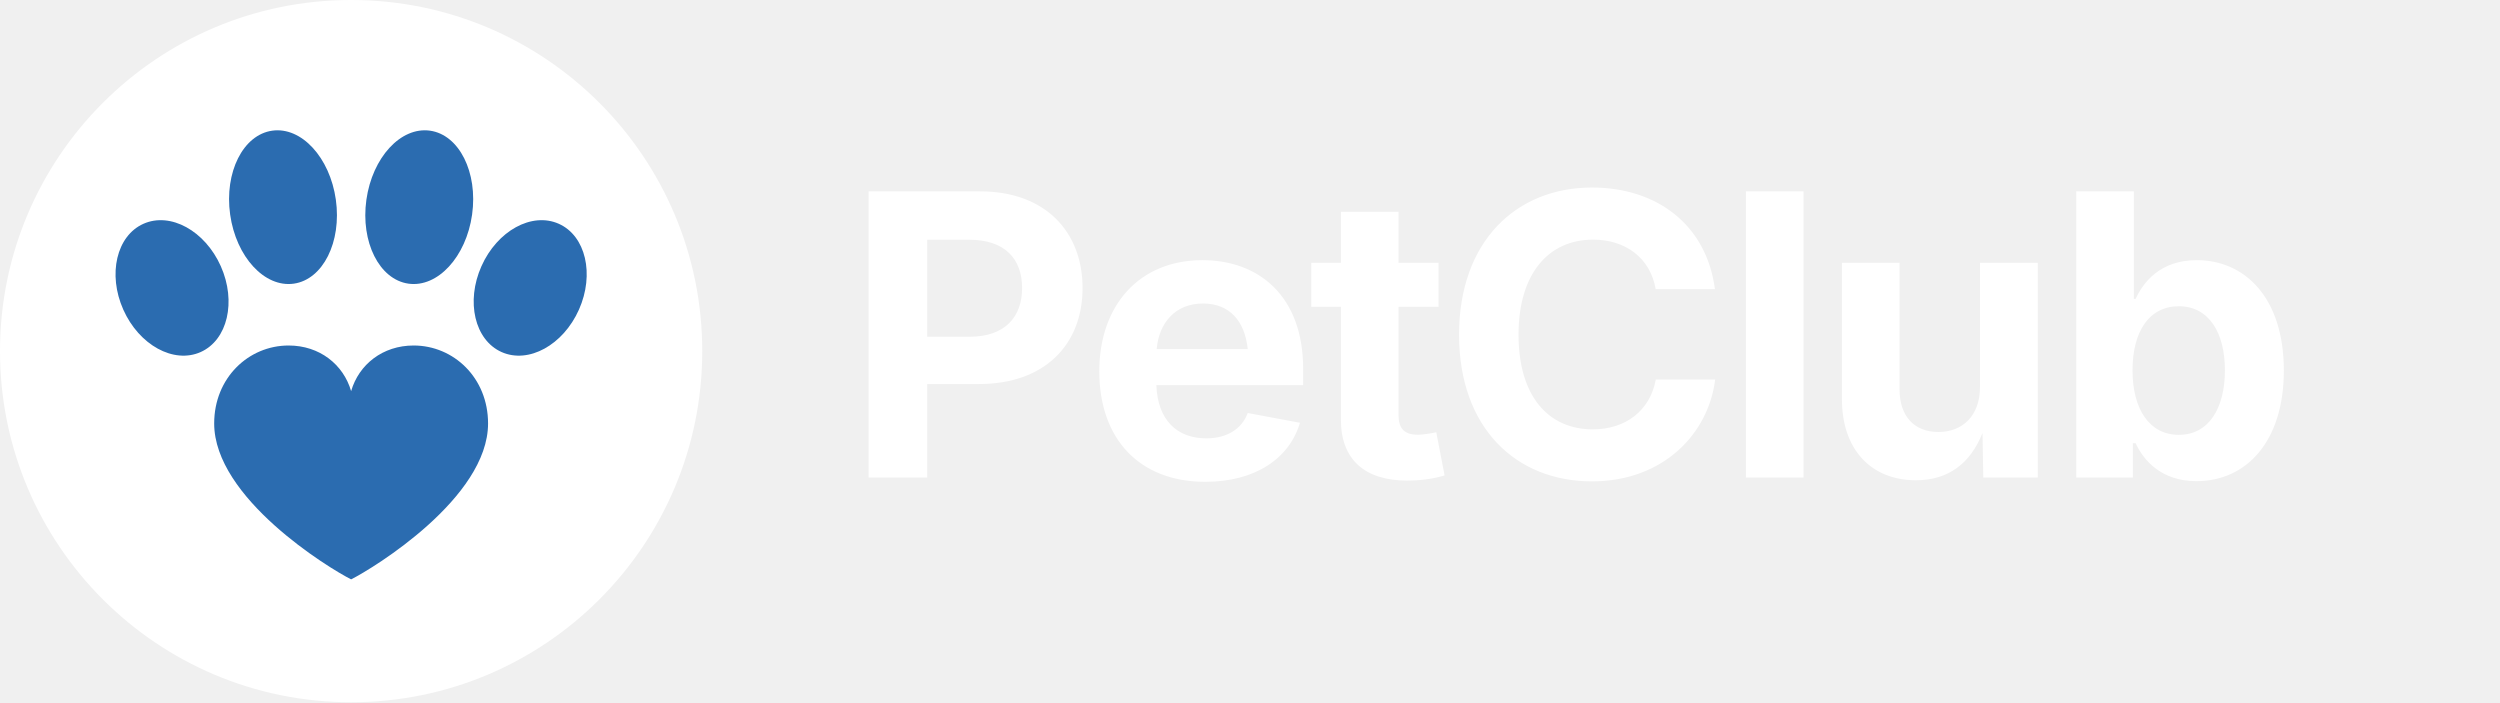
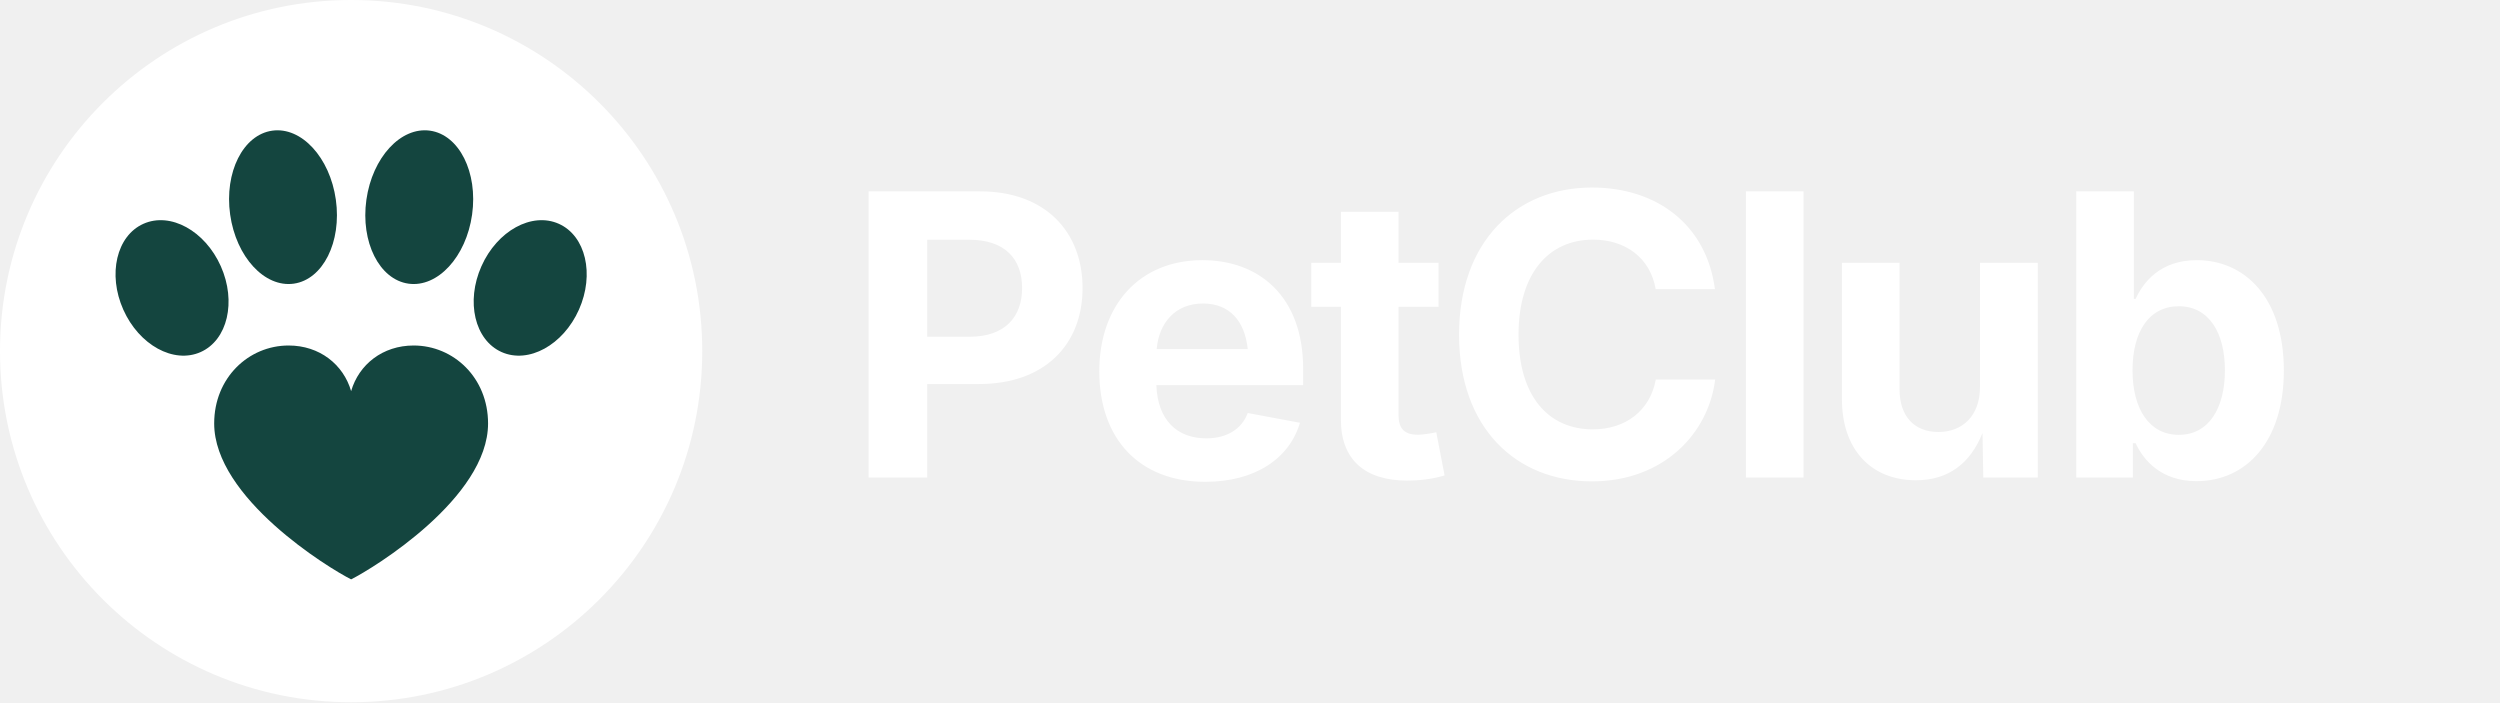
<svg xmlns="http://www.w3.org/2000/svg" viewBox="0 0 356 100" role="img" aria-label="PetClub">
  <g>
    <circle cx="50" cy="50" r="50" fill="#FFFFFF" />
-     <g fill="#2B6CB0">
+     <g fill="#14453F">
      <ellipse cx="24.5" cy="41" rx="7.6" ry="10" transform="rotate(-24 24.5 41)" />
      <ellipse cx="40.3" cy="29.5" rx="7.6" ry="11" transform="rotate(-8 40.3 29.5)" />
      <ellipse cx="59.7" cy="29.5" rx="7.6" ry="11" transform="rotate(8 59.7 29.5)" />
      <ellipse cx="75.5" cy="41" rx="7.6" ry="10" transform="rotate(24 75.5 41)" />
      <path d="M50 82.5c-3.2-1.6-19.5-11.6-19.5-22.2 0-6.5 4.9-11.1 10.6-11.1 4.4 0 7.8 2.7 8.9 6.5 1.1-3.8 4.5-6.5 8.9-6.5 5.7 0 10.6 4.6 10.6 11.1 0 10.6-16.3 20.6-19.5 22.2Z" />
    </g>
  </g>
  <text x="120" y="68" font-family="Inter, 'Segoe UI', system-ui, -apple-system, Helvetica, Arial, sans-serif" font-size="56" font-weight="700" letter-spacing="-1.5" fill="#FFFFFF">PetClub</text>
</svg>
